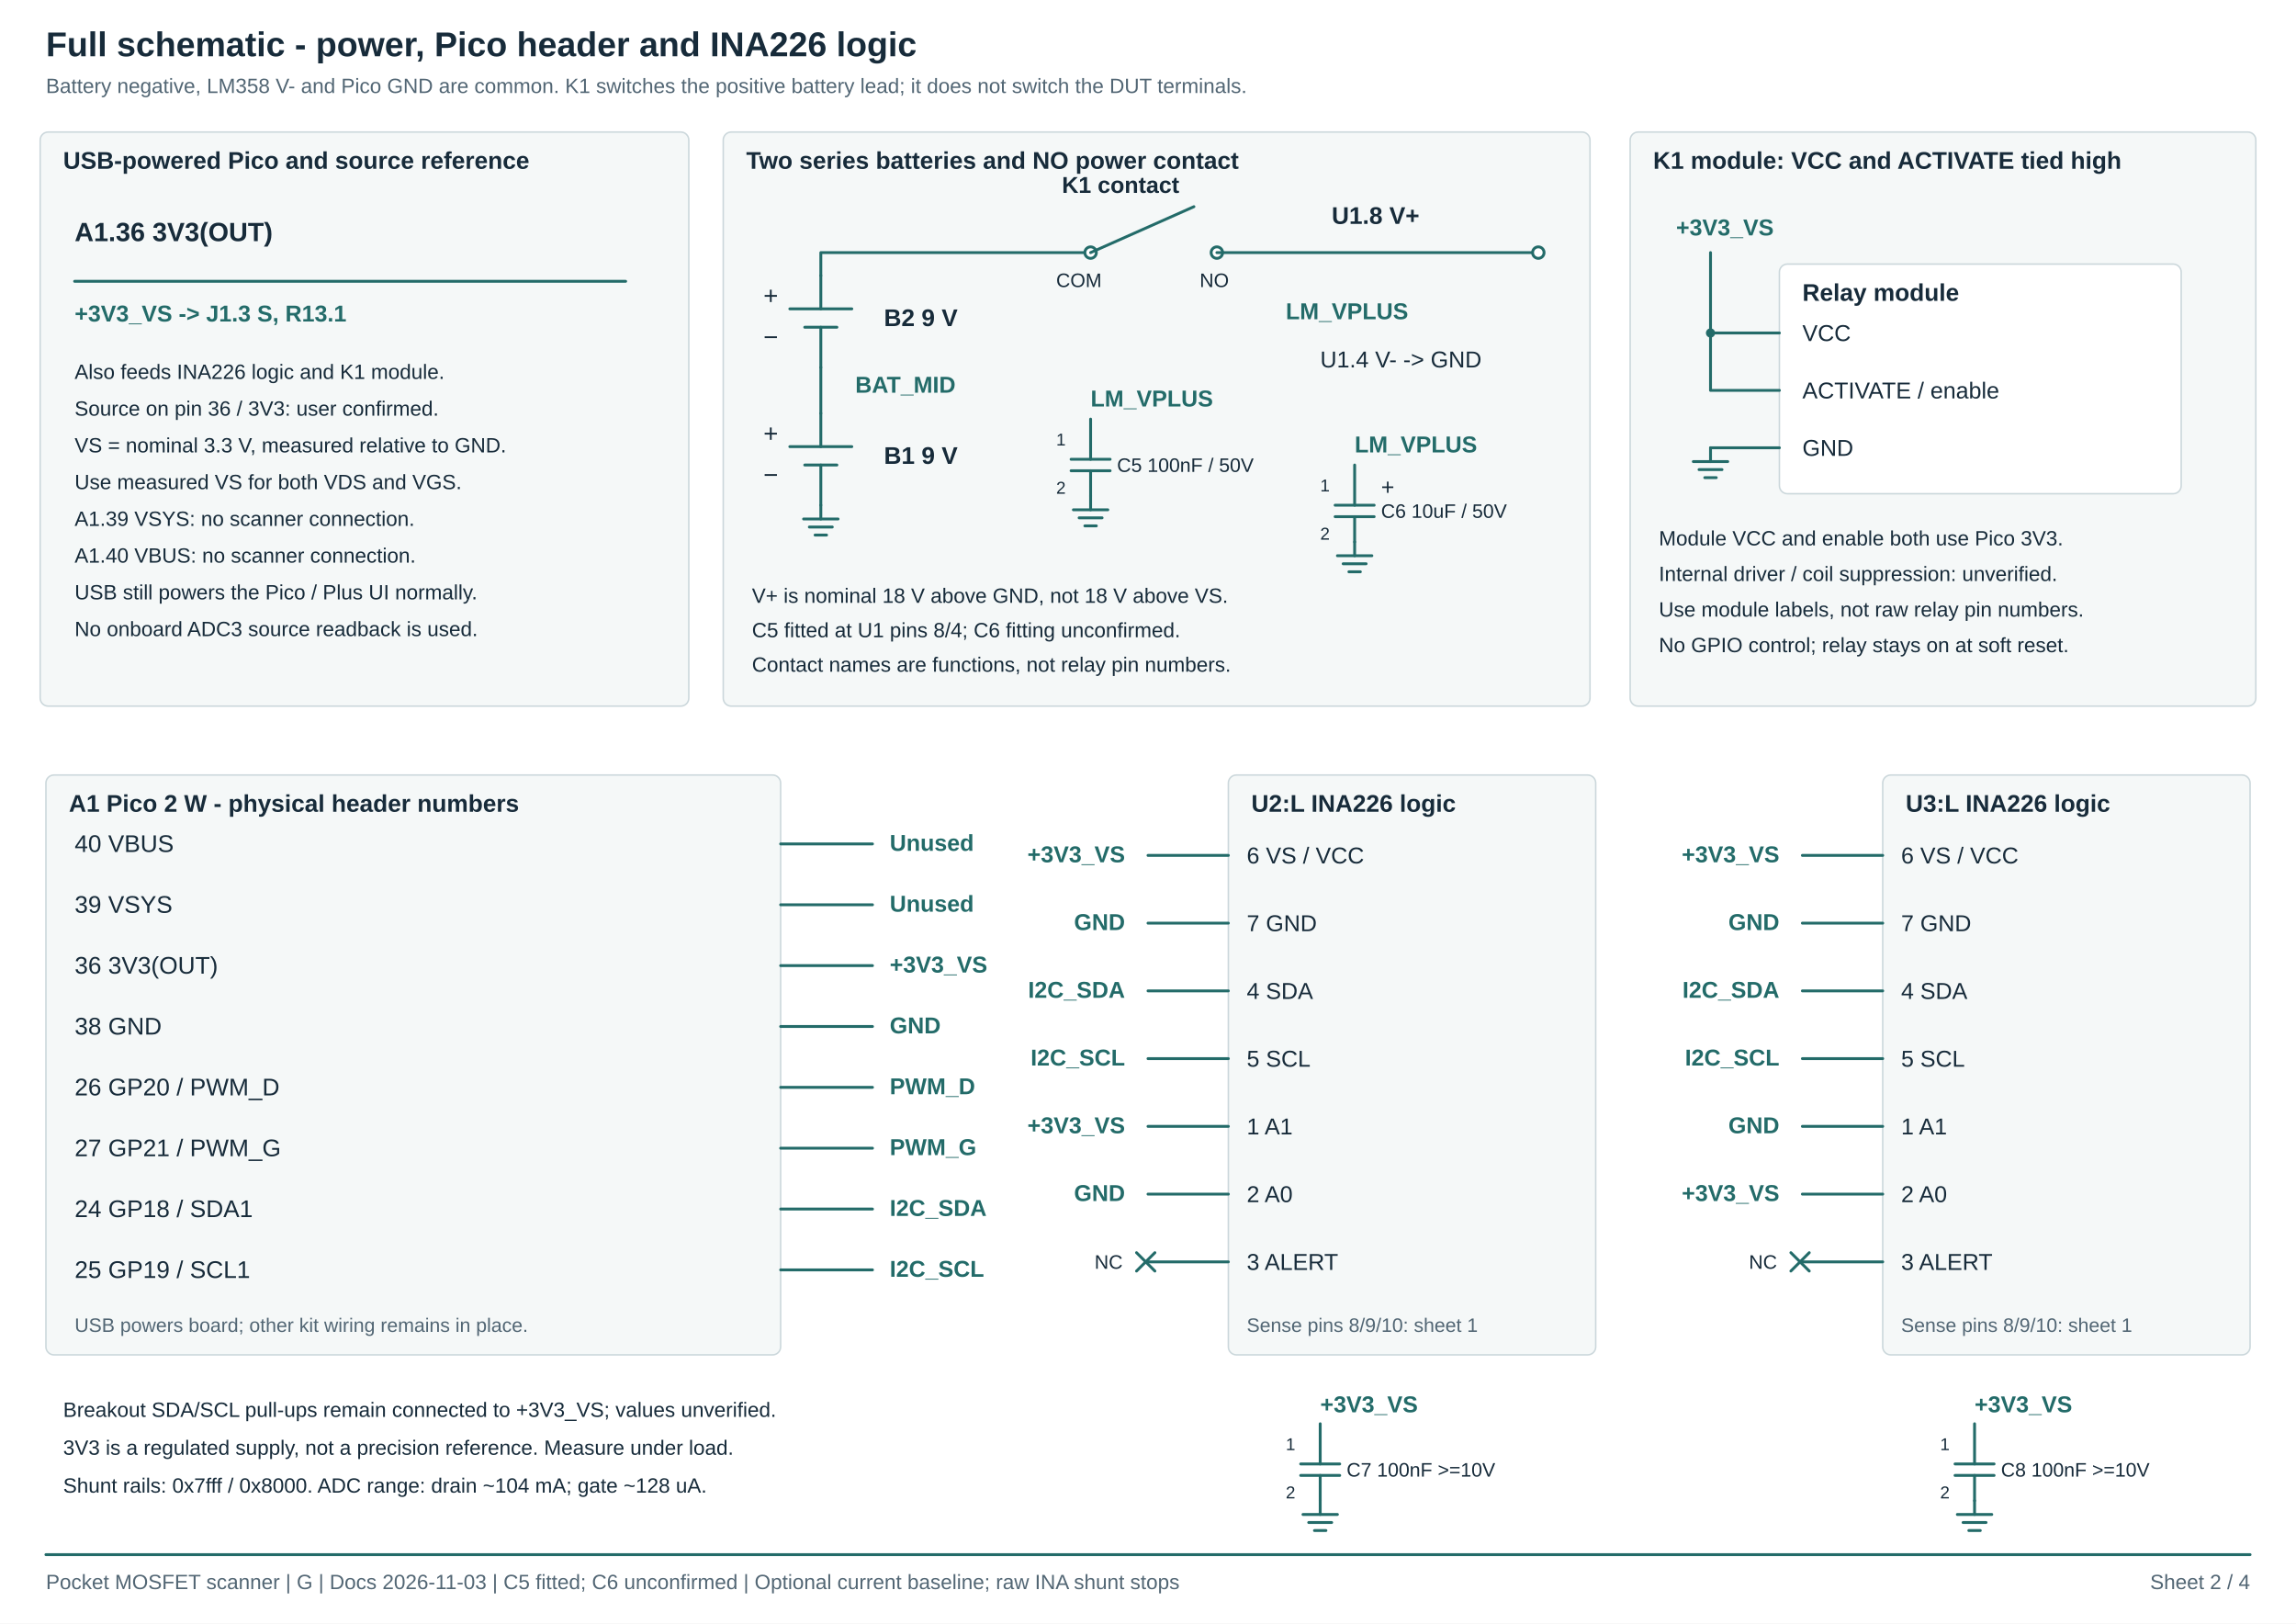
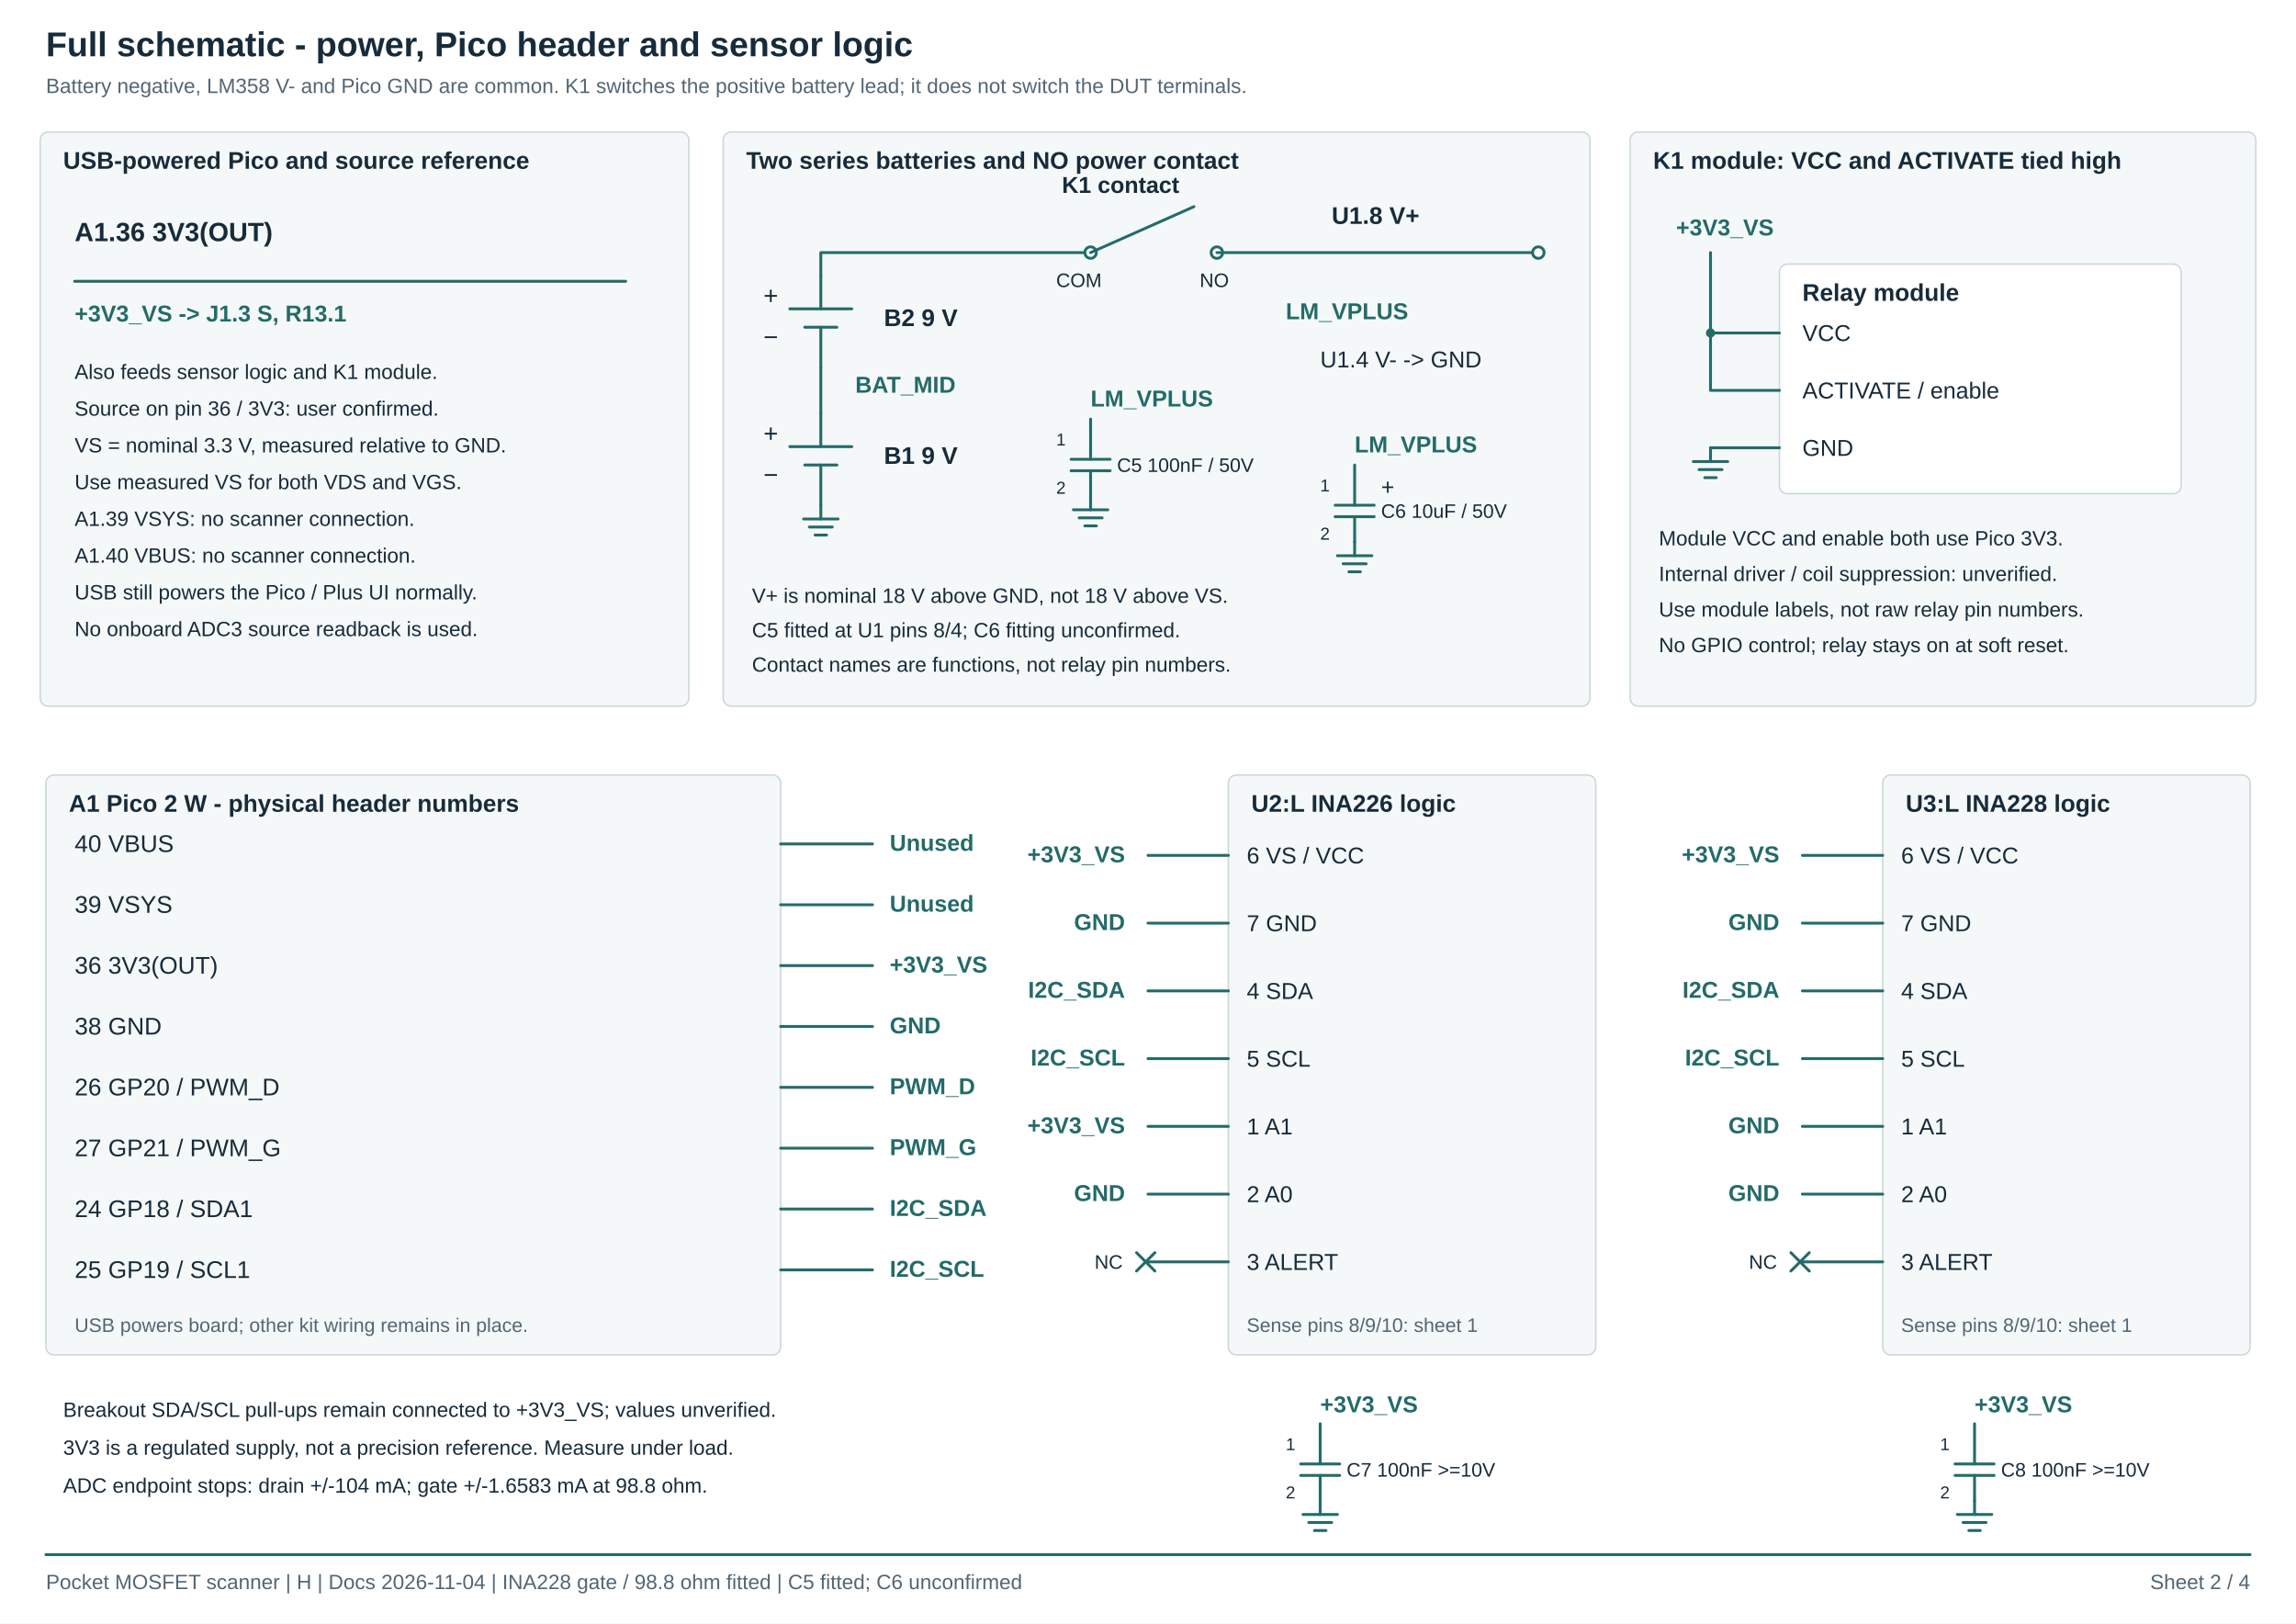
<svg xmlns="http://www.w3.org/2000/svg" width="2000" height="1414" viewBox="0 0 2000 1414">
  <style>text{font-family:Arial,Helvetica,sans-serif}.wire{fill:none;stroke:#236b69;stroke-width:2.5;stroke-linecap:round;stroke-linejoin:round}</style>
  <rect width="2000" height="1414" fill="#fff" />
-   <text x="40" y="49" font-size="30" fill="#172b3a" text-anchor="start" font-weight="bold">Full schematic - power, Pico header and INA226 logic</text>
+   <text x="40" y="49" font-size="30" fill="#172b3a" text-anchor="start" font-weight="bold">Full schematic - power, Pico header and sensor logic</text>
  <text x="40" y="81" font-size="18" fill="#526674" text-anchor="start" font-weight="normal">Battery negative, LM358 V- and Pico GND are common. K1 switches the positive battery lead; it does not switch the DUT terminals.</text>
  <rect x="35" y="115" width="565" height="500" rx="7" fill="#f5f8f8" stroke="#cbd7db" stroke-width="1.3" />
  <text x="55" y="147" font-size="21" fill="#172b3a" text-anchor="start" font-weight="bold">USB-powered Pico and source reference</text>
  <text x="65" y="210" font-size="23" fill="#172b3a" text-anchor="start" font-weight="bold">A1.36  3V3(OUT)</text>
  <polyline class="wire" points="65,245 545,245" />
  <text x="65" y="280" font-size="20" fill="#236b69" text-anchor="start" font-weight="bold">+3V3_VS -&gt; J1.3 S, R13.1</text>
-   <text x="65" y="330" font-size="18" fill="#172b3a" text-anchor="start" font-weight="normal">Also feeds INA226 logic and K1 module.</text>
+   <text x="65" y="330" font-size="18" fill="#172b3a" text-anchor="start" font-weight="normal">Also feeds sensor logic and K1 module.</text>
  <text x="65" y="362" font-size="18" fill="#172b3a" text-anchor="start" font-weight="normal">Source on pin 36 / 3V3: user confirmed.</text>
  <text x="65" y="394" font-size="18" fill="#172b3a" text-anchor="start" font-weight="normal">VS = nominal 3.3 V, measured relative to GND.</text>
  <text x="65" y="426" font-size="18" fill="#172b3a" text-anchor="start" font-weight="normal">Use measured VS for both VDS and VGS.</text>
  <text x="65" y="458" font-size="18" fill="#172b3a" text-anchor="start" font-weight="normal">A1.39 VSYS: no scanner connection.</text>
  <text x="65" y="490" font-size="18" fill="#172b3a" text-anchor="start" font-weight="normal">A1.40 VBUS: no scanner connection.</text>
  <text x="65" y="522" font-size="18" fill="#172b3a" text-anchor="start" font-weight="normal">USB still powers the Pico / Plus UI normally.</text>
  <text x="65" y="554" font-size="18" fill="#172b3a" text-anchor="start" font-weight="normal">No onboard ADC3 source readback is used.</text>
  <rect x="630" y="115" width="755" height="500" rx="7" fill="#f5f8f8" stroke="#cbd7db" stroke-width="1.3" />
  <text x="650" y="147" font-size="21" fill="#172b3a" text-anchor="start" font-weight="bold">Two series batteries and NO power contact</text>
  <polyline class="wire" points="715,240 715,269" />
  <polyline class="wire" points="688,269 742,269" />
  <polyline class="wire" points="701,285 729,285" />
  <polyline class="wire" points="715,285 715,320" />
  <text x="665" y="265" font-size="22" fill="#172b3a" text-anchor="start" font-weight="normal">+</text>
  <text x="665" y="301" font-size="22" fill="#172b3a" text-anchor="start" font-weight="normal">−</text>
  <text x="770" y="284" font-size="21" fill="#172b3a" text-anchor="start" font-weight="bold">B2  9 V</text>
  <polyline class="wire" points="715,320 715,360" />
  <text x="745" y="342" font-size="20" fill="#236b69" text-anchor="start" font-weight="bold">BAT_MID</text>
  <polyline class="wire" points="715,360 715,389" />
  <polyline class="wire" points="688,389 742,389" />
  <polyline class="wire" points="701,405 729,405" />
  <polyline class="wire" points="715,405 715,440" />
  <text x="665" y="385" font-size="22" fill="#172b3a" text-anchor="start" font-weight="normal">+</text>
  <text x="665" y="421" font-size="22" fill="#172b3a" text-anchor="start" font-weight="normal">−</text>
  <text x="770" y="404" font-size="21" fill="#172b3a" text-anchor="start" font-weight="bold">B1  9 V</text>
  <polyline class="wire" points="715,440 715,452" />
  <polyline class="wire" points="700,452 730,452" />
  <polyline class="wire" points="705,459 725,459" />
  <polyline class="wire" points="710,466 720,466" />
  <polyline class="wire" points="715,240 715,220 950,220" />
  <circle cx="950" cy="220" r="5" fill="#fff" stroke="#236b69" stroke-width="2.5" />
  <polyline class="wire" points="950,220 1040,180" />
  <circle cx="1060" cy="220" r="5" fill="#fff" stroke="#236b69" stroke-width="2.5" />
  <polyline class="wire" points="1060,220 1340,220" />
  <circle cx="1340" cy="220" r="5" fill="#fff" stroke="#236b69" stroke-width="2.5" />
  <text x="925" y="168" font-size="20" fill="#172b3a" text-anchor="start" font-weight="bold">K1 contact</text>
  <text x="920" y="250" font-size="17" fill="#172b3a" text-anchor="start" font-weight="normal">COM</text>
  <text x="1045" y="250" font-size="17" fill="#172b3a" text-anchor="start" font-weight="normal">NO</text>
  <text x="1160" y="195" font-size="21" fill="#172b3a" text-anchor="start" font-weight="bold">U1.8  V+</text>
  <text x="1120" y="278" font-size="20" fill="#236b69" text-anchor="start" font-weight="bold">LM_VPLUS</text>
  <text x="1150" y="320" font-size="20" fill="#172b3a" text-anchor="start" font-weight="normal">U1.4 V- -&gt; GND</text>
  <text x="950" y="354" font-size="20" fill="#236b69" text-anchor="start" font-weight="bold">LM_VPLUS</text>
  <polyline class="wire" points="950,365 950,400" />
  <polyline class="wire" points="933,400 967,400" />
  <polyline class="wire" points="933,410 967,410" />
  <polyline class="wire" points="950,410 950,432" />
  <polyline class="wire" points="950,432 950,444" />
  <polyline class="wire" points="935,444 965,444" />
  <polyline class="wire" points="940,451 960,451" />
  <polyline class="wire" points="945,458 955,458" />
  <text x="973" y="411" font-size="17" fill="#172b3a" text-anchor="start" font-weight="normal">C5  100nF / 50V</text>
  <text x="920" y="388" font-size="15" fill="#172b3a" text-anchor="start" font-weight="normal">1</text>
  <text x="920" y="430" font-size="15" fill="#172b3a" text-anchor="start" font-weight="normal">2</text>
  <text x="1180" y="394" font-size="20" fill="#236b69" text-anchor="start" font-weight="bold">LM_VPLUS</text>
  <polyline class="wire" points="1180,405 1180,440" />
  <polyline class="wire" points="1163,440 1197,440" />
  <polyline class="wire" points="1163,450 1197,450" />
  <polyline class="wire" points="1180,450 1180,472" />
  <polyline class="wire" points="1180,472 1180,484" />
  <polyline class="wire" points="1165,484 1195,484" />
  <polyline class="wire" points="1170,491 1190,491" />
  <polyline class="wire" points="1175,498 1185,498" />
  <text x="1203" y="451" font-size="17" fill="#172b3a" text-anchor="start" font-weight="normal">C6  10uF / 50V</text>
  <text x="1150" y="428" font-size="15" fill="#172b3a" text-anchor="start" font-weight="normal">1</text>
  <text x="1150" y="470" font-size="15" fill="#172b3a" text-anchor="start" font-weight="normal">2</text>
  <text x="1203" y="431" font-size="20" fill="#172b3a" text-anchor="start" font-weight="normal">+</text>
  <text x="655" y="525" font-size="18" fill="#172b3a" text-anchor="start" font-weight="normal">V+ is nominal 18 V above GND, not 18 V above VS.</text>
  <text x="655" y="555" font-size="18" fill="#172b3a" text-anchor="start" font-weight="normal">C5 fitted at U1 pins 8/4; C6 fitting unconfirmed.</text>
  <text x="655" y="585" font-size="18" fill="#172b3a" text-anchor="start" font-weight="normal">Contact names are functions, not relay pin numbers.</text>
  <rect x="1420" y="115" width="545" height="500" rx="7" fill="#f5f8f8" stroke="#cbd7db" stroke-width="1.3" />
  <text x="1440" y="147" font-size="21" fill="#172b3a" text-anchor="start" font-weight="bold">K1 module: VCC and ACTIVATE tied high</text>
  <text x="1460" y="205" font-size="20" fill="#236b69" text-anchor="start" font-weight="bold">+3V3_VS</text>
  <rect x="1550" y="230" width="350" height="200" rx="7" fill="#fff" stroke="#cbd7db" stroke-width="1.3" />
  <text x="1570" y="262" font-size="21" fill="#172b3a" text-anchor="start" font-weight="bold">Relay module</text>
  <polyline class="wire" points="1490,220 1490,340 1550,340" />
  <circle cx="1490" cy="290" r="4" fill="#236b69" />
  <polyline class="wire" points="1490,290 1550,290" />
  <text x="1570" y="297" font-size="20" fill="#172b3a" text-anchor="start" font-weight="normal">VCC</text>
  <text x="1570" y="347" font-size="20" fill="#172b3a" text-anchor="start" font-weight="normal">ACTIVATE / enable</text>
  <polyline class="wire" points="1490,390 1550,390" />
  <polyline class="wire" points="1490,390 1490,402" />
  <polyline class="wire" points="1475,402 1505,402" />
  <polyline class="wire" points="1480,409 1500,409" />
  <polyline class="wire" points="1485,416 1495,416" />
  <text x="1570" y="397" font-size="20" fill="#172b3a" text-anchor="start" font-weight="normal">GND</text>
  <text x="1445" y="475" font-size="18" fill="#172b3a" text-anchor="start" font-weight="normal">Module VCC and enable both use Pico 3V3.</text>
  <text x="1445" y="506" font-size="18" fill="#172b3a" text-anchor="start" font-weight="normal">Internal driver / coil suppression: unverified.</text>
  <text x="1445" y="537" font-size="18" fill="#172b3a" text-anchor="start" font-weight="normal">Use module labels, not raw relay pin numbers.</text>
  <text x="1445" y="568" font-size="18" fill="#172b3a" text-anchor="start" font-weight="normal">No GPIO control; relay stays on at soft reset.</text>
  <rect x="40" y="675" width="640" height="505" rx="7" fill="#f5f8f8" stroke="#cbd7db" stroke-width="1.3" />
  <text x="60" y="707" font-size="21" fill="#172b3a" text-anchor="start" font-weight="bold">A1  Pico 2 W - physical header numbers</text>
  <text x="65" y="742" font-size="21" fill="#172b3a" text-anchor="start" font-weight="normal">40  VBUS</text>
  <polyline class="wire" points="680,735 760,735" />
  <text x="775" y="741" font-size="20" fill="#236b69" text-anchor="start" font-weight="bold">Unused</text>
  <text x="65" y="795" font-size="21" fill="#172b3a" text-anchor="start" font-weight="normal">39  VSYS</text>
  <polyline class="wire" points="680,788 760,788" />
  <text x="775" y="794" font-size="20" fill="#236b69" text-anchor="start" font-weight="bold">Unused</text>
  <text x="65" y="848" font-size="21" fill="#172b3a" text-anchor="start" font-weight="normal">36  3V3(OUT)</text>
  <polyline class="wire" points="680,841 760,841" />
  <text x="775" y="847" font-size="20" fill="#236b69" text-anchor="start" font-weight="bold">+3V3_VS</text>
  <text x="65" y="901" font-size="21" fill="#172b3a" text-anchor="start" font-weight="normal">38  GND</text>
  <polyline class="wire" points="680,894 760,894" />
  <text x="775" y="900" font-size="20" fill="#236b69" text-anchor="start" font-weight="bold">GND</text>
  <text x="65" y="954" font-size="21" fill="#172b3a" text-anchor="start" font-weight="normal">26  GP20 / PWM_D</text>
  <polyline class="wire" points="680,947 760,947" />
  <text x="775" y="953" font-size="20" fill="#236b69" text-anchor="start" font-weight="bold">PWM_D</text>
  <text x="65" y="1007" font-size="21" fill="#172b3a" text-anchor="start" font-weight="normal">27  GP21 / PWM_G</text>
  <polyline class="wire" points="680,1000 760,1000" />
  <text x="775" y="1006" font-size="20" fill="#236b69" text-anchor="start" font-weight="bold">PWM_G</text>
  <text x="65" y="1060" font-size="21" fill="#172b3a" text-anchor="start" font-weight="normal">24  GP18 / SDA1</text>
  <polyline class="wire" points="680,1053 760,1053" />
  <text x="775" y="1059" font-size="20" fill="#236b69" text-anchor="start" font-weight="bold">I2C_SDA</text>
  <text x="65" y="1113" font-size="21" fill="#172b3a" text-anchor="start" font-weight="normal">25  GP19 / SCL1</text>
  <polyline class="wire" points="680,1106 760,1106" />
  <text x="775" y="1112" font-size="20" fill="#236b69" text-anchor="start" font-weight="bold">I2C_SCL</text>
  <text x="65" y="1160" font-size="17" fill="#526674" text-anchor="start" font-weight="normal">USB powers board; other kit wiring remains in place.</text>
  <rect x="1070" y="675" width="320" height="505" rx="7" fill="#f5f8f8" stroke="#cbd7db" stroke-width="1.3" />
  <text x="1090" y="707" font-size="21" fill="#172b3a" text-anchor="start" font-weight="bold">U2:L  INA226 logic</text>
  <polyline class="wire" points="1000,745 1070,745" />
  <text x="1086" y="752" font-size="20" fill="#172b3a" text-anchor="start" font-weight="normal">6  VS / VCC</text>
  <text x="980" y="751" font-size="20" fill="#236b69" text-anchor="end" font-weight="bold">+3V3_VS</text>
  <polyline class="wire" points="1000,804 1070,804" />
  <text x="1086" y="811" font-size="20" fill="#172b3a" text-anchor="start" font-weight="normal">7  GND</text>
  <text x="980" y="810" font-size="20" fill="#236b69" text-anchor="end" font-weight="bold">GND</text>
  <polyline class="wire" points="1000,863 1070,863" />
  <text x="1086" y="870" font-size="20" fill="#172b3a" text-anchor="start" font-weight="normal">4  SDA</text>
  <text x="980" y="869" font-size="20" fill="#236b69" text-anchor="end" font-weight="bold">I2C_SDA</text>
  <polyline class="wire" points="1000,922 1070,922" />
  <text x="1086" y="929" font-size="20" fill="#172b3a" text-anchor="start" font-weight="normal">5  SCL</text>
  <text x="980" y="928" font-size="20" fill="#236b69" text-anchor="end" font-weight="bold">I2C_SCL</text>
  <polyline class="wire" points="1000,981 1070,981" />
  <text x="1086" y="988" font-size="20" fill="#172b3a" text-anchor="start" font-weight="normal">1  A1</text>
  <text x="980" y="987" font-size="20" fill="#236b69" text-anchor="end" font-weight="bold">+3V3_VS</text>
  <polyline class="wire" points="1000,1040 1070,1040" />
  <text x="1086" y="1047" font-size="20" fill="#172b3a" text-anchor="start" font-weight="normal">2  A0</text>
  <text x="980" y="1046" font-size="20" fill="#236b69" text-anchor="end" font-weight="bold">GND</text>
  <polyline class="wire" points="1000,1099 1070,1099" />
  <text x="1086" y="1106" font-size="20" fill="#172b3a" text-anchor="start" font-weight="normal">3  ALERT</text>
  <polyline class="wire" points="990,1091 1006,1107" />
  <polyline class="wire" points="990,1107 1006,1091" />
  <text x="978" y="1105" font-size="17" fill="#172b3a" text-anchor="end" font-weight="normal">NC</text>
  <text x="1086" y="1160" font-size="17" fill="#526674" text-anchor="start" font-weight="normal">Sense pins 8/9/10: sheet 1</text>
  <text x="1150" y="1230" font-size="20" fill="#236b69" text-anchor="start" font-weight="bold">+3V3_VS</text>
  <polyline class="wire" points="1150,1240 1150,1275" />
  <polyline class="wire" points="1133,1275 1167,1275" />
  <polyline class="wire" points="1133,1285 1167,1285" />
  <polyline class="wire" points="1150,1285 1150,1307" />
  <polyline class="wire" points="1150,1307 1150,1319" />
  <polyline class="wire" points="1135,1319 1165,1319" />
  <polyline class="wire" points="1140,1326 1160,1326" />
  <polyline class="wire" points="1145,1333 1155,1333" />
  <text x="1173" y="1286" font-size="17" fill="#172b3a" text-anchor="start" font-weight="normal">C7  100nF &gt;=10V</text>
  <text x="1120" y="1263" font-size="15" fill="#172b3a" text-anchor="start" font-weight="normal">1</text>
  <text x="1120" y="1305" font-size="15" fill="#172b3a" text-anchor="start" font-weight="normal">2</text>
  <rect x="1640" y="675" width="320" height="505" rx="7" fill="#f5f8f8" stroke="#cbd7db" stroke-width="1.3" />
-   <text x="1660" y="707" font-size="21" fill="#172b3a" text-anchor="start" font-weight="bold">U3:L  INA226 logic</text>
+   <text x="1660" y="707" font-size="21" fill="#172b3a" text-anchor="start" font-weight="bold">U3:L  INA228 logic</text>
  <polyline class="wire" points="1570,745 1640,745" />
  <text x="1656" y="752" font-size="20" fill="#172b3a" text-anchor="start" font-weight="normal">6  VS / VCC</text>
  <text x="1550" y="751" font-size="20" fill="#236b69" text-anchor="end" font-weight="bold">+3V3_VS</text>
  <polyline class="wire" points="1570,804 1640,804" />
  <text x="1656" y="811" font-size="20" fill="#172b3a" text-anchor="start" font-weight="normal">7  GND</text>
  <text x="1550" y="810" font-size="20" fill="#236b69" text-anchor="end" font-weight="bold">GND</text>
  <polyline class="wire" points="1570,863 1640,863" />
  <text x="1656" y="870" font-size="20" fill="#172b3a" text-anchor="start" font-weight="normal">4  SDA</text>
  <text x="1550" y="869" font-size="20" fill="#236b69" text-anchor="end" font-weight="bold">I2C_SDA</text>
  <polyline class="wire" points="1570,922 1640,922" />
  <text x="1656" y="929" font-size="20" fill="#172b3a" text-anchor="start" font-weight="normal">5  SCL</text>
  <text x="1550" y="928" font-size="20" fill="#236b69" text-anchor="end" font-weight="bold">I2C_SCL</text>
  <polyline class="wire" points="1570,981 1640,981" />
  <text x="1656" y="988" font-size="20" fill="#172b3a" text-anchor="start" font-weight="normal">1  A1</text>
  <text x="1550" y="987" font-size="20" fill="#236b69" text-anchor="end" font-weight="bold">GND</text>
  <polyline class="wire" points="1570,1040 1640,1040" />
  <text x="1656" y="1047" font-size="20" fill="#172b3a" text-anchor="start" font-weight="normal">2  A0</text>
-   <text x="1550" y="1046" font-size="20" fill="#236b69" text-anchor="end" font-weight="bold">+3V3_VS</text>
+   <text x="1550" y="1046" font-size="20" fill="#236b69" text-anchor="end" font-weight="bold">GND</text>
  <polyline class="wire" points="1570,1099 1640,1099" />
  <text x="1656" y="1106" font-size="20" fill="#172b3a" text-anchor="start" font-weight="normal">3  ALERT</text>
  <polyline class="wire" points="1560,1091 1576,1107" />
  <polyline class="wire" points="1560,1107 1576,1091" />
  <text x="1548" y="1105" font-size="17" fill="#172b3a" text-anchor="end" font-weight="normal">NC</text>
  <text x="1656" y="1160" font-size="17" fill="#526674" text-anchor="start" font-weight="normal">Sense pins 8/9/10: sheet 1</text>
  <text x="1720" y="1230" font-size="20" fill="#236b69" text-anchor="start" font-weight="bold">+3V3_VS</text>
  <polyline class="wire" points="1720,1240 1720,1275" />
  <polyline class="wire" points="1703,1275 1737,1275" />
  <polyline class="wire" points="1703,1285 1737,1285" />
  <polyline class="wire" points="1720,1285 1720,1307" />
  <polyline class="wire" points="1720,1307 1720,1319" />
  <polyline class="wire" points="1705,1319 1735,1319" />
  <polyline class="wire" points="1710,1326 1730,1326" />
  <polyline class="wire" points="1715,1333 1725,1333" />
  <text x="1743" y="1286" font-size="17" fill="#172b3a" text-anchor="start" font-weight="normal">C8  100nF &gt;=10V</text>
  <text x="1690" y="1263" font-size="15" fill="#172b3a" text-anchor="start" font-weight="normal">1</text>
  <text x="1690" y="1305" font-size="15" fill="#172b3a" text-anchor="start" font-weight="normal">2</text>
  <text x="55" y="1234" font-size="18" fill="#172b3a" text-anchor="start" font-weight="normal">Breakout SDA/SCL pull-ups remain connected to +3V3_VS; values unverified.</text>
  <text x="55" y="1267" font-size="18" fill="#172b3a" text-anchor="start" font-weight="normal">3V3 is a regulated supply, not a precision reference. Measure under load.</text>
-   <text x="55" y="1300" font-size="18" fill="#172b3a" text-anchor="start" font-weight="normal">Shunt rails: 0x7fff / 0x8000. ADC range: drain ~104 mA; gate ~128 uA.</text>
+   <text x="55" y="1300" font-size="18" fill="#172b3a" text-anchor="start" font-weight="normal">ADC endpoint stops: drain +/-104 mA; gate +/-1.6583 mA at 98.8 ohm.</text>
  <polyline class="wire" points="40,1354 1960,1354" />
-   <text x="40" y="1384" font-size="18" fill="#526674" text-anchor="start" font-weight="normal">Pocket MOSFET scanner | G | Docs 2026-11-03 | C5 fitted; C6 unconfirmed | Optional current baseline; raw INA shunt stops</text>
+   <text x="40" y="1384" font-size="18" fill="#526674" text-anchor="start" font-weight="normal">Pocket MOSFET scanner | H | Docs 2026-11-04 | INA228 gate / 98.8 ohm fitted | C5 fitted; C6 unconfirmed</text>
  <text x="1960" y="1384" font-size="18" fill="#526674" text-anchor="end" font-weight="normal">Sheet 2 / 4</text>
</svg>
